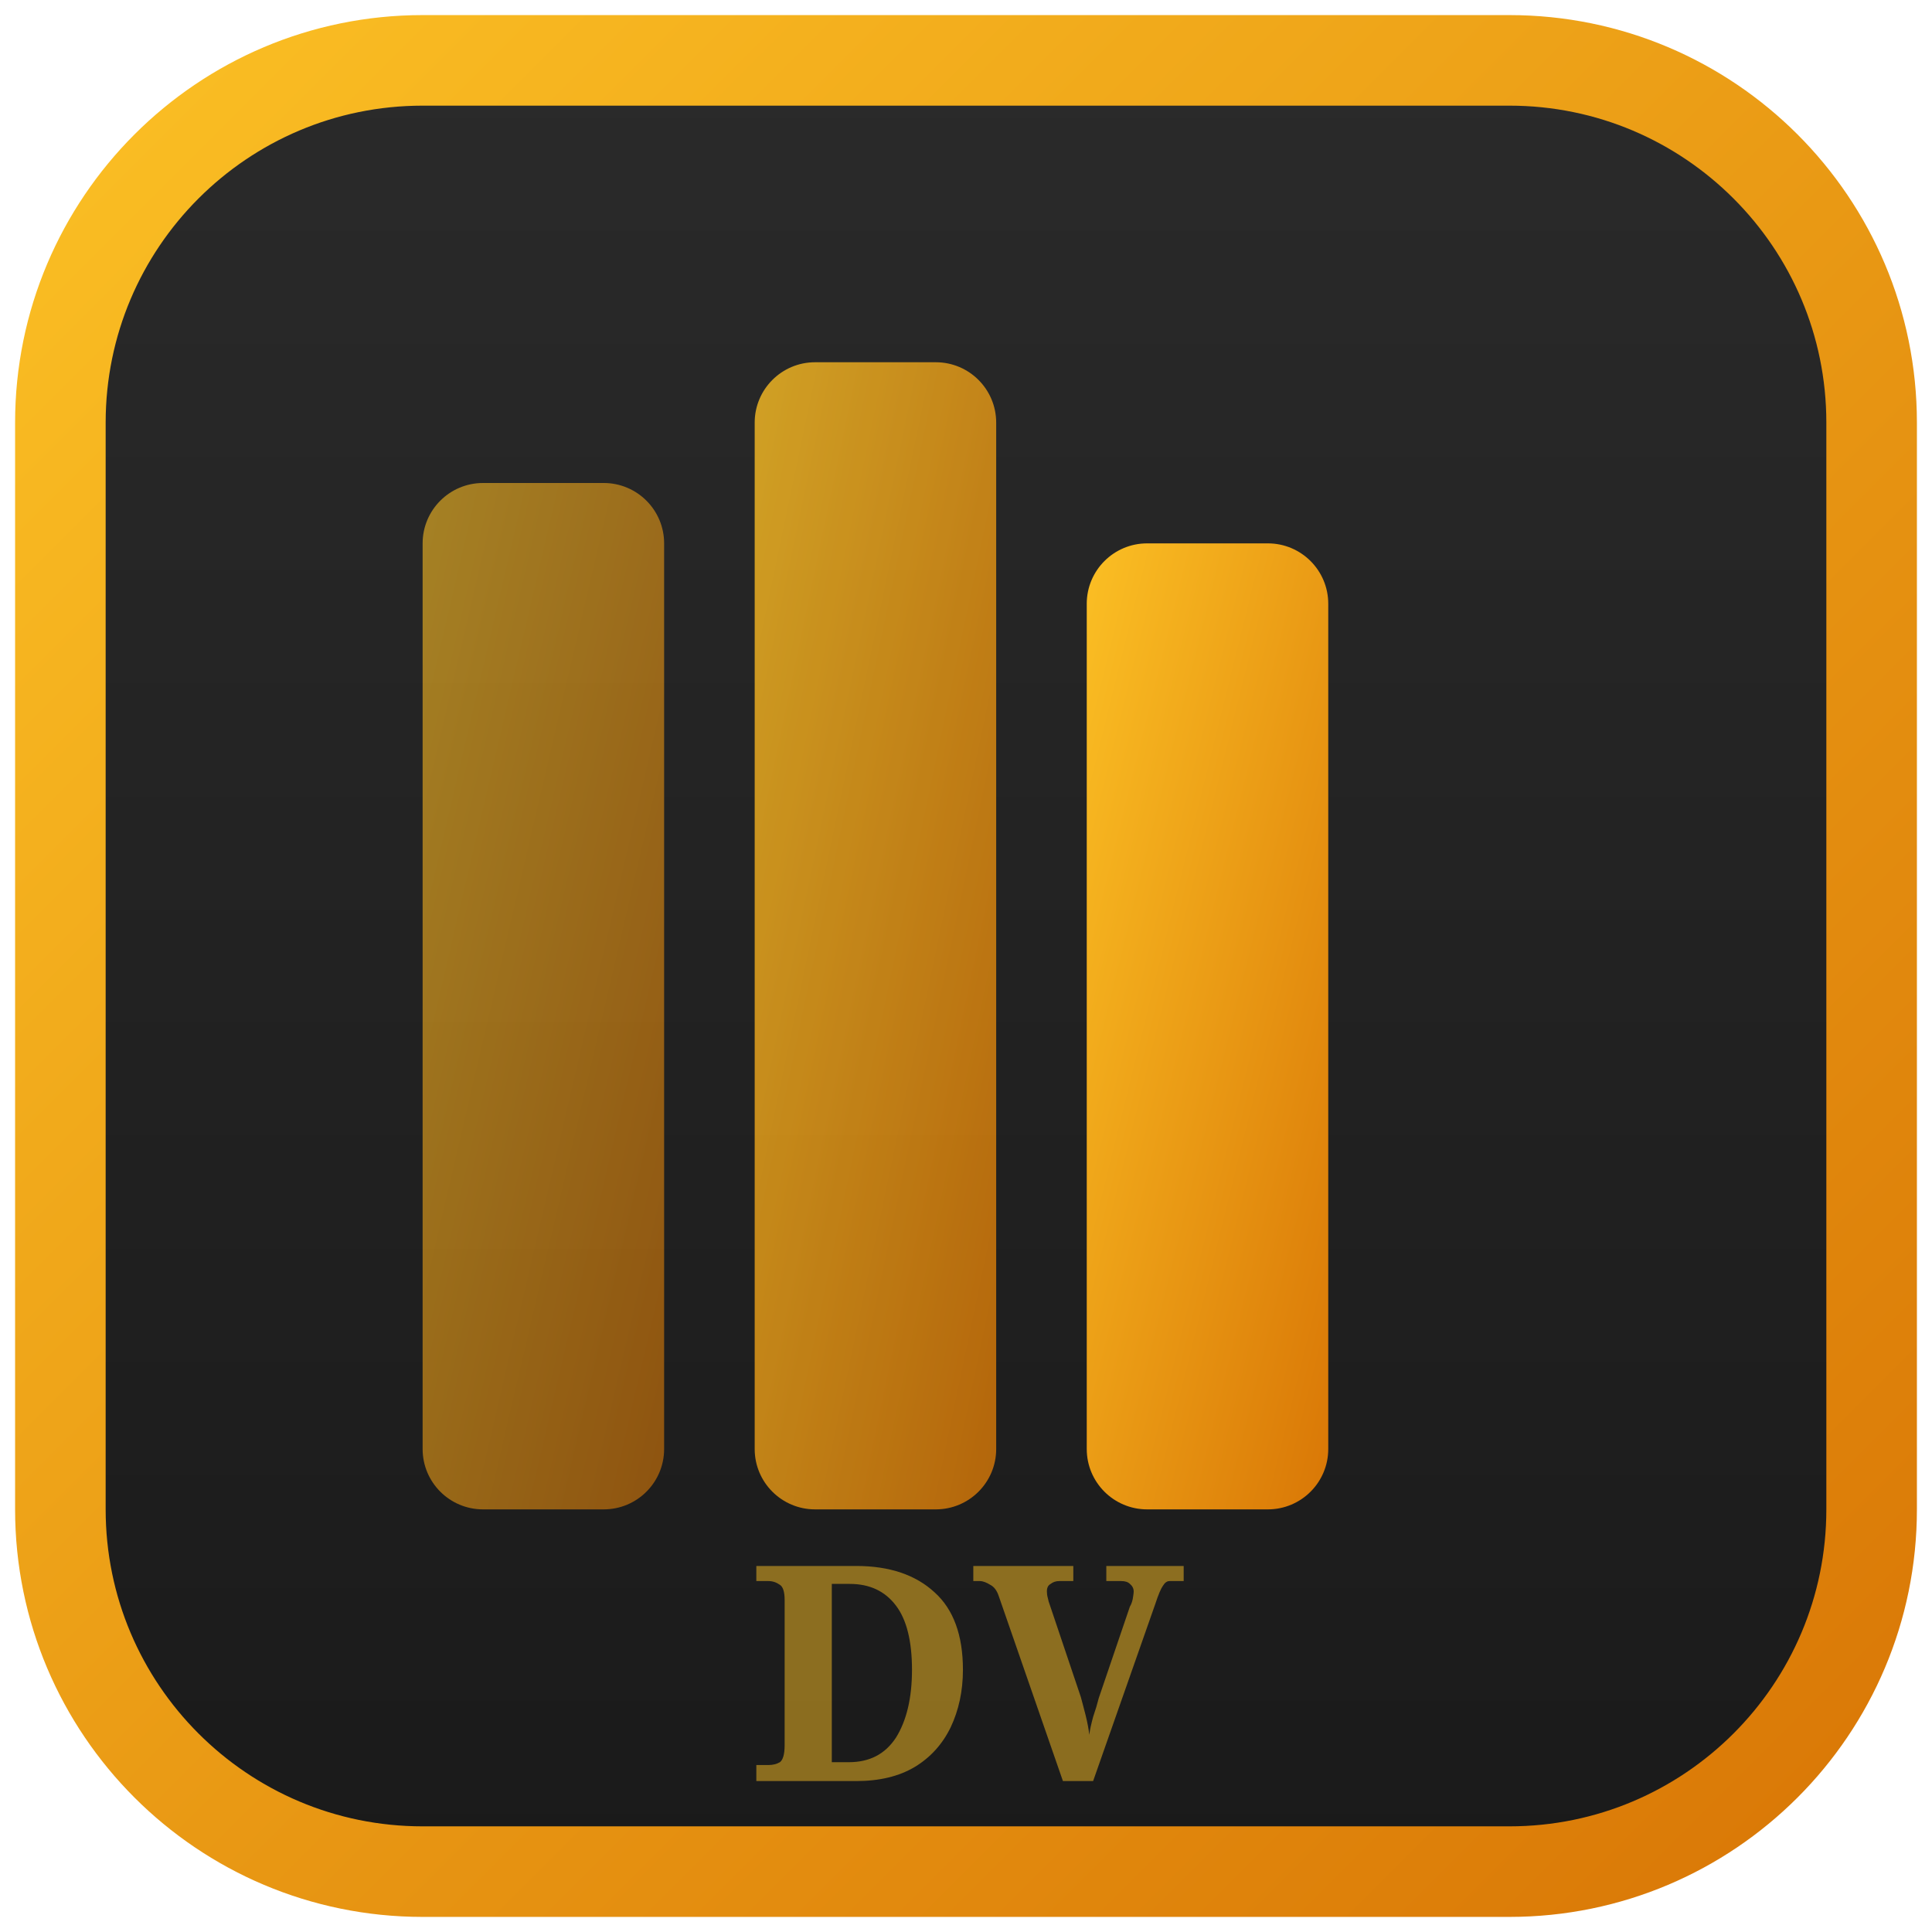
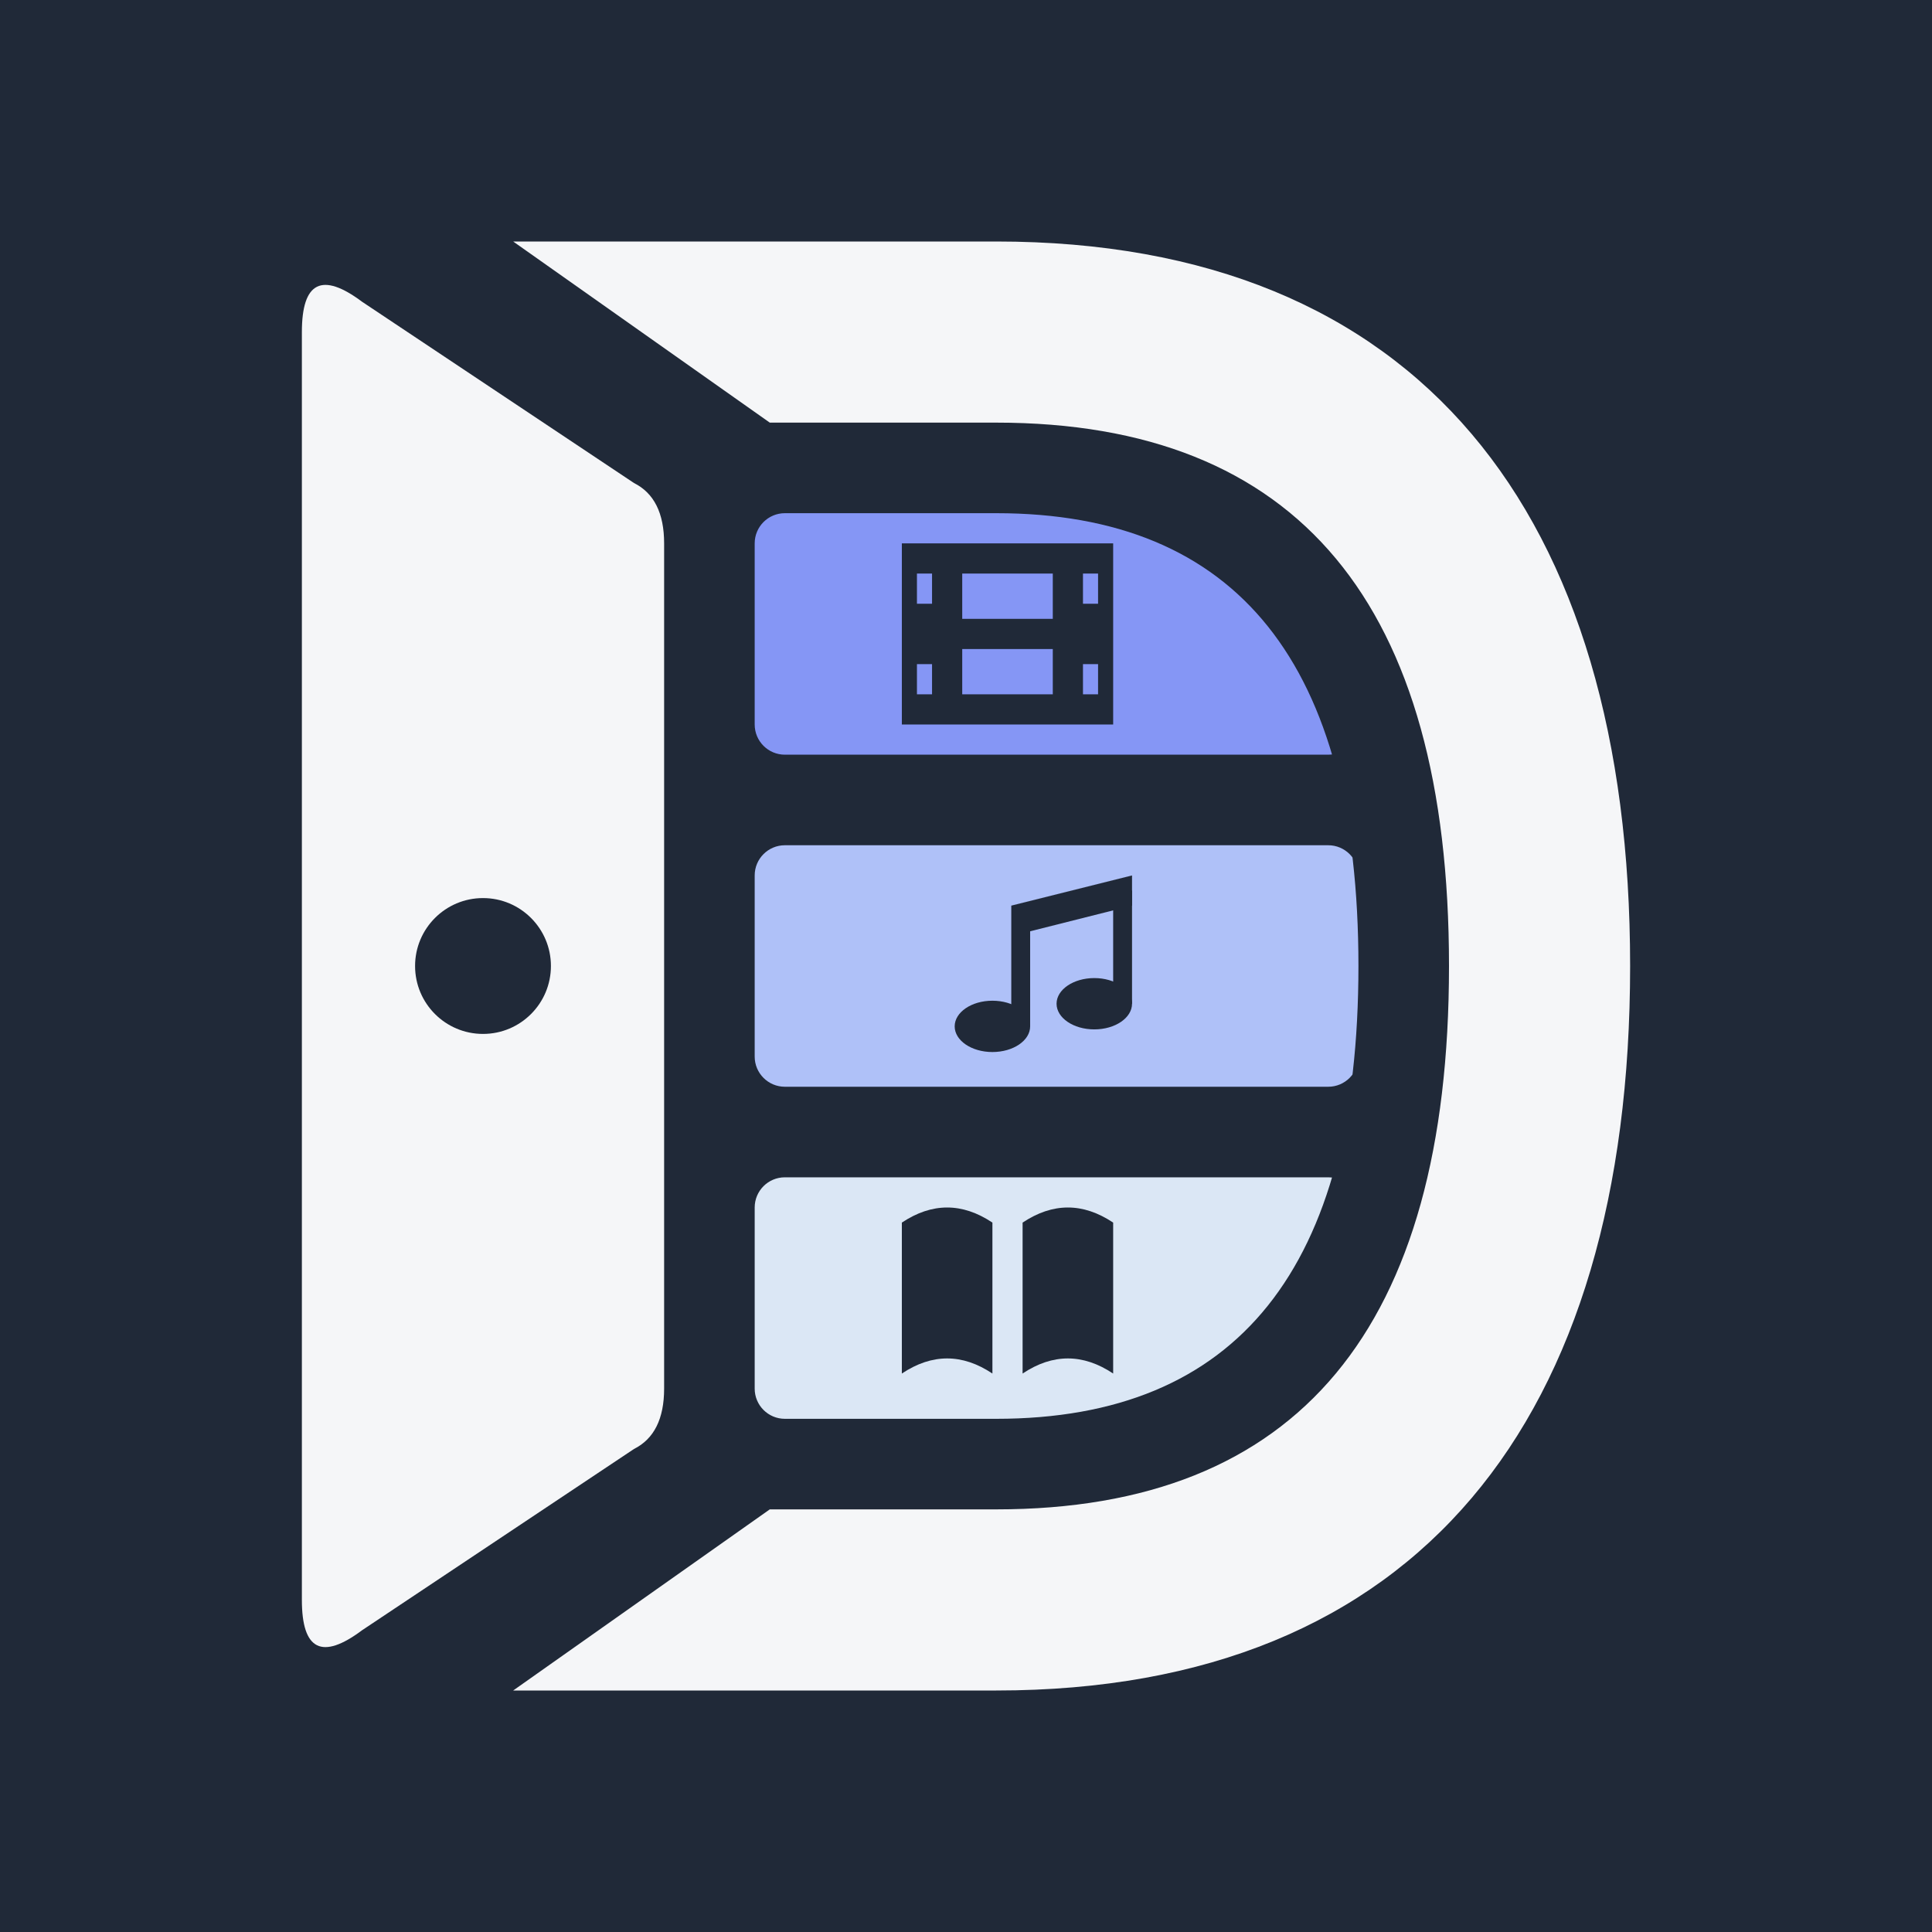
- <svg xmlns="http://www.w3.org/2000/svg" viewBox="0 0 32 32" width="32" height="32">
+ <svg xmlns="http://www.w3.org/2000/svg" viewBox="0 0 128 128" width="128" height="128">
+   <style>@media (max-width: 64px) { .media { display: none; } }</style>
  <defs>
-     <linearGradient id="gold" x1="0" y1="0" x2="1" y2="1">
-       <stop offset="0%" stop-color="#fbbf24" />
-       <stop offset="100%" stop-color="#d97706" />
-     </linearGradient>
-     <linearGradient id="bg" x1="0" y1="0" x2="0" y2="1">
-       <stop offset="0%" stop-color="#2a2a2a" />
-       <stop offset="100%" stop-color="#1a1a1a" />
-     </linearGradient>
+     <clipPath id="shelves">
+       <path d="M50 34H66C82 34 90 44 90 64S82 94 66 94H50Z" />
+     </clipPath>
  </defs>
-   <rect x="1" y="1" width="30" height="30" rx="6" fill="url(#bg)" stroke="url(#gold)" stroke-width="1.5" />
-   <rect x="7" y="8" width="4" height="17" rx="1" fill="url(#gold)" opacity="0.6" />
-   <rect x="12.5" y="6" width="4" height="19" rx="1" fill="url(#gold)" opacity="0.8" />
-   <rect x="18" y="9" width="4" height="16" rx="1" fill="url(#gold)" opacity="1" />
-   <text x="16" y="29.5" text-anchor="middle" font-family="Georgia,serif" font-size="5" font-weight="bold" fill="#fbbf24" opacity="0.5">DV</text>
+   <rect width="128" height="128" fill="#202938" />
+   <path d="M24 20Q20 17 20 22V106Q20 111 24 108L42 96Q44 95 44 92V36Q44 33 42 32Z" fill="#f5f6f8" />
+   <circle cx="32" cy="64" r="4.5" fill="#202938" />
+   <path d="M34 16H66C94 16 108 34 108 64S94 112 66 112H34L51 100H66C86 100 96 88 96 64S86 28 66 28H51Z" fill="#f5f6f8" />
+   <g clip-path="url(#shelves)">
+     <rect x="50" y="34" width="40" height="16" rx="2" fill="#8596f5" />
+     <rect x="50" y="56" width="40" height="16" rx="2" fill="#afc1f8" />
+     <rect x="50" y="78" width="40" height="16" rx="2" fill="#dbe7f5" />
+   </g>
+   <g class="media" fill="#202938">
+     <path transform="translate(-2.25 0)" fill-rule="evenodd" d="M62 36H76V48H62ZM66 38V41H72V38ZM66 43V46H72V43ZM63 38V40H64V38ZM63 44V46H64V44ZM74 38V40H75V38ZM74 44V46H75V44Z" />
+     <g transform="translate(1 0)">
+       <path d="M66 60L74 58V60L67.25 61.7V68H66Z" />
+       <path d="M72.75 59H74V66.5H72.75Z" />
+       <ellipse cx="64.75" cy="68" rx="2.5" ry="1.7" />
+       <ellipse cx="71.5" cy="66.5" rx="2.5" ry="1.7" />
+     </g>
+     <path transform="translate(-2.25 0)" d="M62 81Q65 79 68 81V91Q65 89 62 91ZM70 81Q73 79 76 81V91Q73 89 70 91Z" />
+   </g>
</svg>
